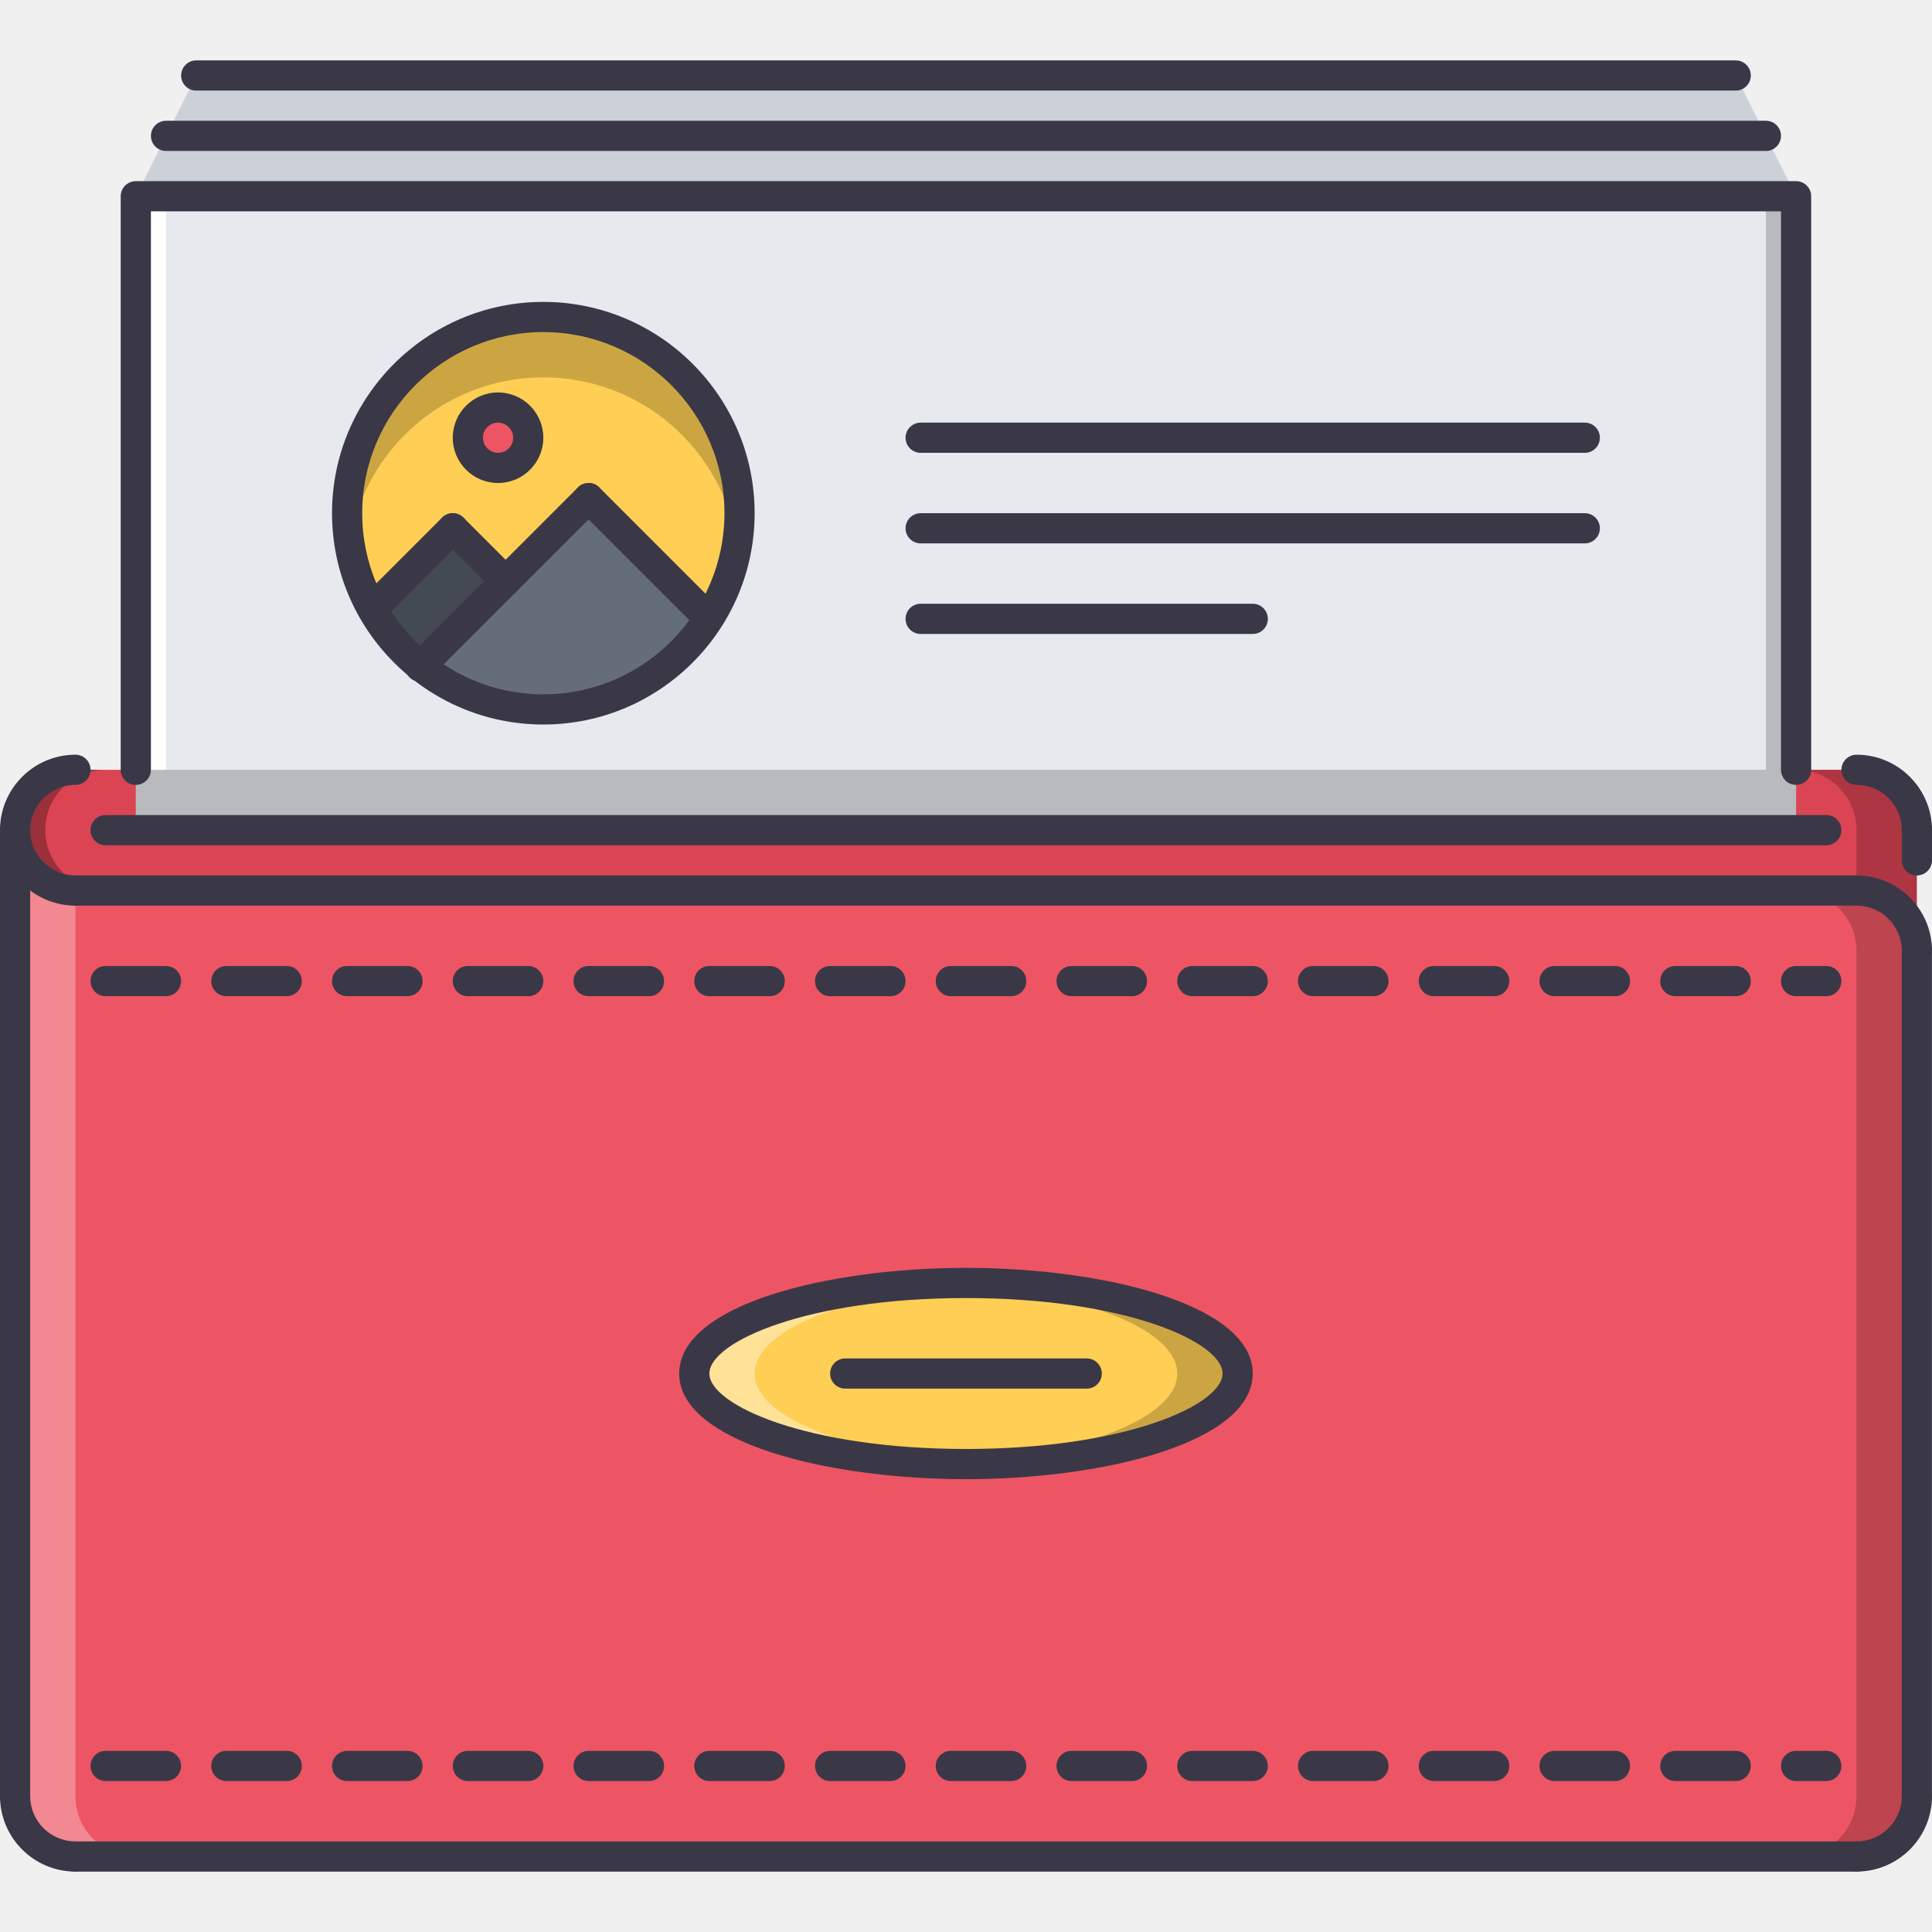
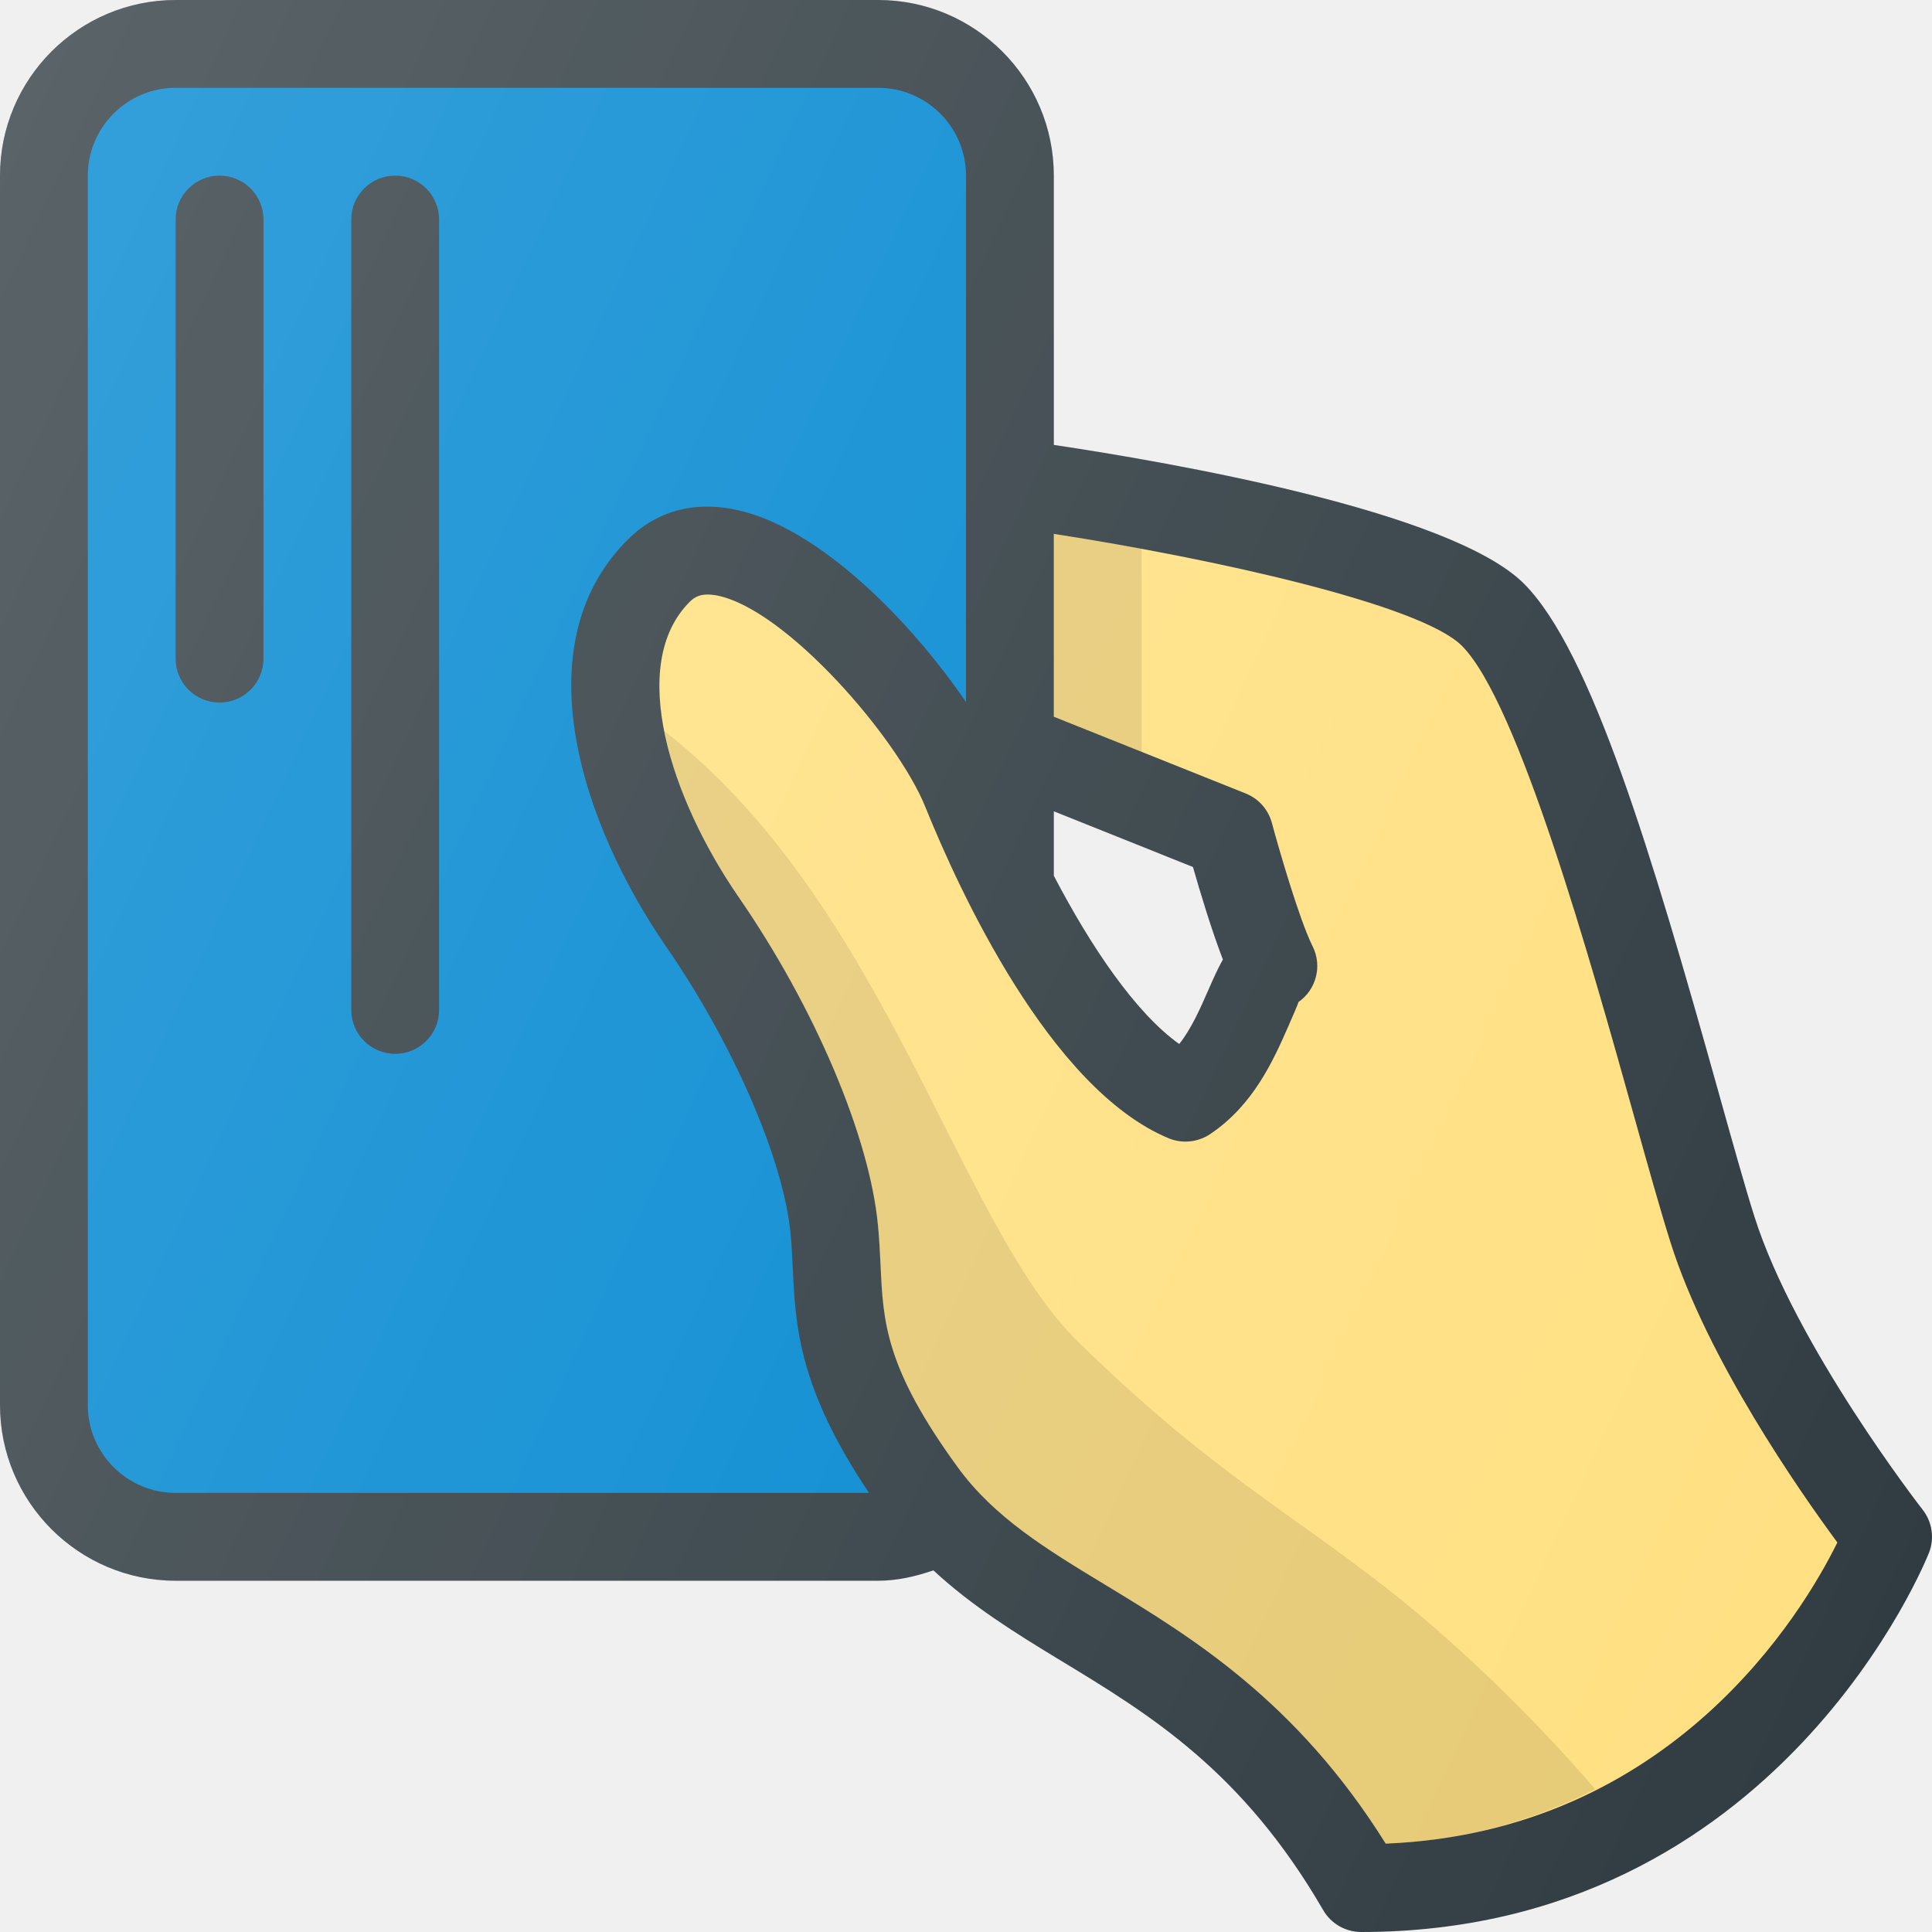
- <svg xmlns="http://www.w3.org/2000/svg" version="1.1" id="Capa_1" x="0px" y="0px" viewBox="0 0 511.667 511.667" style="enable-background:new 0 0 511.667 511.667;" xml:space="preserve">
-   <path style="fill:#DA4453;" d="M491.665,203.87H19.986c-8.822,0-15.989,7.159-15.989,15.989c0,6.831,4.31,12.62,10.337,14.908  c-6.059,64.772-10.337,208.94-10.337,208.94c0,8.869,7.112,15.988,15.989,15.988h471.679c8.877,0,15.988-7.119,15.988-15.988  V219.859C507.653,210.986,500.542,203.87,491.665,203.87z M255.825,355.766c-39.73,0-71.951-10.711-71.951-23.982  c0-13.273,32.22-23.984,71.951-23.984s71.952,10.711,71.952,23.984C327.776,345.055,295.556,355.766,255.825,355.766z" />
-   <g style="opacity:0.2;">
-     <path d="M491.665,203.87h-15.99c8.877,0,15.99,7.116,15.99,15.989v223.848c0,8.869-7.113,15.988-15.99,15.988h15.99   c8.877,0,15.988-7.119,15.988-15.988V219.859C507.653,210.986,500.542,203.87,491.665,203.87z" />
+ <svg xmlns="http://www.w3.org/2000/svg" version="1.1" id="Capa_1" x="0px" y="0px" viewBox="0 0 469.334 469.334" style="enable-background:new 0 0 469.334 469.334;" xml:space="preserve">
+   <path style="fill:#303C42;" d="M467.073,366.761c-0.313-0.396-30.948-39.802-40.906-71.302c-2.365-7.5-5.313-18.063-8.698-30.156  c-16.198-57.917-30.927-107.177-47.26-123.51c-17.697-17.697-86.094-29.505-114.208-33.71V42.667C256,19.136,236.865,0,213.333,0  H42.667C19.135,0,0,19.136,0,42.667v298.667C0,364.865,19.135,384,42.667,384h170.667c4.608,0,9.057-1.023,13.411-2.522  c9.288,8.617,19.809,15.174,30.839,21.855c21.74,13.188,44.229,26.823,63.854,60.688c1.906,3.292,5.427,5.313,9.229,5.313  c101.5,0,137.604-91.26,137.958-92.188C469.969,373.656,469.375,369.709,467.073,366.761z M293.479,240.636  c-1.938,4.417-4.052,9.24-7.01,12.99c-10.676-7.609-21.514-23.741-30.469-40.88v-15.658l33.802,13.527  c1.656,5.792,4.458,15.167,7.271,22.479C295.781,235.386,294.667,237.927,293.479,240.636z" />
+   <path style="fill:#0288D1;" d="M21.333,341.334V42.667c0-11.76,9.573-21.333,21.333-21.333h170.667  c11.76,0,21.333,9.573,21.333,21.333v127.898c-13.313-19.535-35.758-42.634-56.104-46.773c-10.208-2.125-19.229,0.448-26.104,7.333  c-25.688,25.688-10.979,69.344,9.427,98.927c16.333,23.677,28.448,51.656,30.167,69.625c0.281,2.99,0.406,5.823,0.542,8.615  c0.664,14.243,1.563,29.073,18.513,54.375H42.667C30.906,362.667,21.333,353.094,21.333,341.334z" />
+   <path style="fill:#FFE082;" d="M336.625,447.875c-21.698-34.719-47.25-50.208-67.979-62.781  c-14.542-8.813-27.094-16.427-36.021-28.698c-17.563-24.156-18.073-35.156-18.719-49.094c-0.146-3.135-0.302-6.313-0.625-9.646  c-2.052-21.604-15.333-52.896-33.833-79.708c-16.448-23.844-27.177-56.458-11.906-71.74c1.24-1.24,2.896-2.281,6.76-1.521  c16.719,3.406,43.688,34.49,50.469,51.302c8.167,20.219,30.271,68.542,59.135,80.531c3.281,1.354,7.042,0.979,10.01-0.979  c10.667-7.104,15.531-18.219,19.094-26.333c1.031-2.333,2.427-5.542,2.396-5.771c4.365-3.021,5.844-8.792,3.469-13.542  c-3.25-6.49-8.25-23.854-9.906-30c-0.875-3.24-3.219-5.885-6.344-7.135L256,174.111v-44.413c38.766,6,89.074,17.135,99.125,27.177  c13.708,13.708,31.292,76.594,41.802,114.167c3.458,12.375,6.479,23.177,8.906,30.833c8.938,28.333,31.375,60.458,40.51,72.833  C437.938,391.75,406.177,444.979,336.625,447.875z" />
+   <path style="opacity:0.1;enable-background:new    ;" d="M337.994,386.729c-25.333-20-43.438-28.907-76-60.667  c-29.48-28.753-46.324-106.108-100.586-148.456c2.639,13.417,9.525,28.068,18.034,40.404c18.5,26.813,31.781,58.104,33.833,79.708  c0.323,3.333,0.479,6.51,0.625,9.646c0.646,13.938,1.156,24.938,18.719,49.094c8.927,12.271,21.479,19.885,36.021,28.698  c20.729,12.573,46.281,28.063,67.979,62.781c20.121-0.837,36.742-6.13,50.887-13.298  C371.243,415.724,352.928,398.52,337.994,386.729z" />
+   <g>
+     <path style="fill:#303C42;" d="M96,42.667c-5.896,0-10.667,4.771-10.667,10.667v192C85.333,251.229,90.104,256,96,256   c5.896,0,10.667-4.771,10.667-10.667v-192C106.667,47.438,101.896,42.667,96,42.667z" />
+     <path style="fill:#303C42;" d="M53.333,42.667c-5.896,0-10.667,4.771-10.667,10.667V160c0,5.896,4.771,10.667,10.667,10.667   S64,165.896,64,160V53.334C64,47.438,59.229,42.667,53.333,42.667z" />
  </g>
-   <g style="opacity:0.3;">
-     <path d="M11.983,219.859c0-8.83,7.167-15.989,15.989-15.989h-7.986c-8.822,0-15.989,7.159-15.989,15.989   c0,6.831,4.31,12.62,10.337,14.908c-0.031,0.347-0.062,0.73-0.094,1.082h7.986c0.031-0.352,0.062-0.734,0.094-1.082   C16.292,232.479,11.983,226.69,11.983,219.859z" />
-   </g>
-   <polygon style="fill:#CCD1D9;" points="475.675,51.973 35.975,51.973 51.964,19.995 459.687,19.995 " />
-   <path style="fill:#E6E9ED;" d="M475.675,203.87v15.989h-439.7V203.87V51.973h439.7V203.87z" />
-   <path style="fill:#FFCE54;" d="M131.91,123.924c4.396,0,7.994-3.6,7.994-7.995c0-4.395-3.599-7.994-7.994-7.994  c-4.395,0-7.995,3.599-7.995,7.994C123.915,120.325,127.514,123.924,131.91,123.924z M195.866,135.916  c0,28.699-23.266,51.964-51.965,51.964s-51.964-23.265-51.964-51.964s23.265-51.964,51.964-51.964S195.866,107.217,195.866,135.916z  " />
-   <g style="opacity:0.2;">
-     <path d="M143.893,99.94c-25.974,0-47.436,19.073-51.285,43.97c-0.406-2.615-0.679-5.27-0.679-7.995   c0-28.699,23.265-51.964,51.964-51.964s51.965,23.265,51.965,51.964c0,2.725-0.273,5.379-0.679,7.995   C191.322,119.013,169.868,99.94,143.893,99.94z" />
-   </g>
-   <path style="fill:#ED5564;" d="M19.986,235.848h471.679c8.877,0,15.988,7.116,15.988,15.989v223.847  c0,8.869-7.111,15.99-15.988,15.99H19.986c-8.877,0-15.989-7.121-15.989-15.99V219.859C3.997,228.732,11.109,235.848,19.986,235.848  z M327.776,363.76c0-13.271-32.221-23.982-71.952-23.982c-39.73,0-71.951,10.711-71.951,23.982c0,13.273,32.22,23.984,71.951,23.984  C295.556,387.744,327.776,377.033,327.776,363.76z" />
-   <g style="opacity:0.2;">
-     <path d="M491.665,235.848h-15.99c8.877,0,15.99,7.116,15.99,15.989v223.847c0,8.869-7.113,15.99-15.99,15.99h15.99   c8.877,0,15.988-7.121,15.988-15.99V251.837C507.653,242.964,500.542,235.848,491.665,235.848z" />
-   </g>
-   <g style="opacity:0.3;">
-     <path style="fill:#FFFFFF;" d="M19.986,475.684V235.848c-8.877,0-15.989-7.116-15.989-15.989v255.825   c0,8.869,7.112,15.99,15.989,15.99h15.989C27.098,491.674,19.986,484.553,19.986,475.684z" />
-   </g>
-   <path style="fill:#ED5564;" d="M139.904,115.929c0,4.396-3.599,7.995-7.994,7.995c-4.395,0-7.995-3.6-7.995-7.995  c0-4.395,3.6-7.994,7.995-7.994C136.305,107.935,139.904,111.534,139.904,115.929z" />
-   <path style="fill:#FFCE54;" d="M255.825,339.777c39.731,0,71.952,10.711,71.952,23.982c0,13.273-32.221,23.984-71.952,23.984  c-39.73,0-71.951-10.711-71.951-23.984C183.874,350.488,216.094,339.777,255.825,339.777z" />
-   <g style="opacity:0.4;">
-     <path style="fill:#FFFFFF;" d="M199.863,363.76c0-12.365,27.989-22.5,63.957-23.826c-2.631-0.094-5.293-0.156-7.995-0.156   c-39.73,0-71.951,10.711-71.951,23.982c0,13.273,32.22,23.984,71.951,23.984c2.702,0,5.364-0.062,7.995-0.156   C227.852,386.262,199.863,376.127,199.863,363.76z" />
-   </g>
-   <g style="opacity:0.2;">
-     <path d="M311.786,363.76c0,12.367-27.988,22.502-63.956,23.828c2.631,0.094,5.293,0.156,7.994,0.156   c39.731,0,71.952-10.711,71.952-23.984c0-13.271-32.221-23.982-71.952-23.982c-2.701,0-5.363,0.062-7.994,0.156   C283.798,341.26,311.786,351.395,311.786,363.76z" />
-   </g>
-   <g style="opacity:0.2;">
-     <rect x="35.973" y="203.874" width="439.7" height="15.989" />
-   </g>
-   <path style="fill:#656D78;" d="M187.567,163.6l-31.682-31.682l-44.626,44.626c0,0,15.685,13.756,38.154,11.047  S187.567,163.6,187.567,163.6z" />
-   <polygon style="fill:#434A54;" points="133.9,153.904 111.259,176.544 98.901,160.922 119.91,139.914 " />
-   <rect x="35.973" y="51.974" style="fill:#FFFFFF;" width="7.995" height="151.9" />
-   <g style="opacity:0.2;">
-     <rect x="467.683" y="51.974" width="7.994" height="151.9" />
-   </g>
-   <g>
-     <path style="fill:#3A3847;" d="M507.653,479.682c-2.209,0-3.996-1.787-3.996-3.998V251.837c0-2.209,1.787-3.997,3.996-3.997   s3.998,1.788,3.998,3.997v223.847C511.651,477.895,509.862,479.682,507.653,479.682z" />
-     <path style="fill:#3A3847;" d="M491.681,495.67H19.986c-2.21,0-3.998-1.787-3.998-3.996s1.788-3.998,3.998-3.998h471.695   c2.209,0,3.996,1.789,3.996,3.998S493.89,495.67,491.681,495.67z" />
-     <path style="fill:#3A3847;" d="M3.997,479.682c-2.209,0-3.997-1.787-3.997-3.998V219.859c0-2.209,1.788-3.997,3.997-3.997   s3.997,1.788,3.997,3.997v255.825C7.994,477.895,6.206,479.682,3.997,479.682z" />
-     <path style="fill:#3A3847;" d="M475.675,207.867c-2.209,0-3.996-1.788-3.996-3.997V55.97H39.964v147.899   c0,2.209-1.788,3.997-3.998,3.997s-3.997-1.788-3.997-3.997V51.973c0-2.209,1.788-3.997,3.997-3.997h439.708   c2.211,0,3.998,1.788,3.998,3.997v151.896C479.673,206.079,477.886,207.867,475.675,207.867z" />
-     <path style="fill:#3A3847;" d="M143.893,191.878c-30.854,0-55.961-25.104-55.961-55.962s25.108-55.962,55.961-55.962   c30.854,0,55.962,25.104,55.962,55.962S174.748,191.878,143.893,191.878z M143.893,87.949c-26.45,0-47.967,21.517-47.967,47.967   s21.517,47.967,47.967,47.967c26.451,0,47.968-21.517,47.968-47.967S170.344,87.949,143.893,87.949z" />
-     <path style="fill:#3A3847;" d="M419.714,119.927H243.826c-2.21,0-3.998-1.788-3.998-3.998c0-2.209,1.788-3.997,3.998-3.997h175.888   c2.209,0,3.996,1.788,3.996,3.997C423.71,118.139,421.923,119.927,419.714,119.927z" />
-     <path style="fill:#3A3847;" d="M419.714,143.911H243.826c-2.21,0-3.998-1.788-3.998-3.997c0-2.21,1.788-3.998,3.998-3.998h175.888   c2.209,0,3.996,1.788,3.996,3.998C423.71,142.123,421.923,143.911,419.714,143.911z" />
-     <path style="fill:#3A3847;" d="M331.772,167.894h-87.947c-2.21,0-3.998-1.788-3.998-3.997c0-2.209,1.788-3.997,3.998-3.997h87.947   c2.211,0,3.998,1.788,3.998,3.997C335.77,166.106,333.983,167.894,331.772,167.894z" />
-     <path style="fill:#3A3847;" d="M111.259,180.542c-1.022,0-2.045-0.39-2.826-1.171c-1.562-1.562-1.562-4.091,0-5.652l44.626-44.626   c1.562-1.562,4.091-1.562,5.652,0c1.561,1.562,1.562,4.091,0,5.652l-44.626,44.626   C113.305,180.151,112.282,180.542,111.259,180.542z" />
-     <path style="fill:#3A3847;" d="M187.567,167.597c-1.023,0-2.046-0.39-2.826-1.171l-31.682-31.682c-1.562-1.562-1.562-4.091,0-5.652   c1.562-1.561,4.091-1.562,5.652,0l31.682,31.682c1.562,1.562,1.562,4.091,0,5.652C189.612,167.207,188.589,167.597,187.567,167.597   z" />
-     <path style="fill:#3A3847;" d="M98.901,164.919c-1.023,0-2.046-0.39-2.826-1.171c-1.562-1.562-1.562-4.091,0-5.652l21.009-21.009   c1.562-1.561,4.091-1.561,5.652,0c1.562,1.562,1.562,4.091,0,5.653l-21.009,21.009C100.946,164.529,99.923,164.919,98.901,164.919z   " />
-     <path style="fill:#3A3847;" d="M133.9,157.901c-1.022,0-2.045-0.391-2.826-1.171l-13.99-13.99c-1.562-1.562-1.562-4.091,0-5.653   c1.562-1.561,4.091-1.561,5.652,0l13.99,13.991c1.562,1.562,1.562,4.091,0,5.652C135.946,157.51,134.923,157.901,133.9,157.901z" />
-     <path style="fill:#3A3847;" d="M131.902,127.921c-6.613,0-11.992-5.379-11.992-11.992c0-6.612,5.379-11.991,11.992-11.991   c6.612,0,11.991,5.379,11.991,11.991C143.893,122.542,138.514,127.921,131.902,127.921z M131.902,111.932   c-2.202,0-3.998,1.792-3.998,3.997c0,2.206,1.795,3.998,3.998,3.998c2.201,0,3.997-1.792,3.997-3.998   C135.899,113.724,134.103,111.932,131.902,111.932z" />
-     <path style="fill:#3A3847;" d="M19.986,239.845C8.962,239.845,0,230.878,0,219.859c0-2.209,1.788-3.997,3.997-3.997   s3.997,1.788,3.997,3.997c0,6.612,5.379,11.992,11.992,11.992c2.209,0,3.997,1.788,3.997,3.998   C23.983,238.057,22.195,239.845,19.986,239.845z" />
-     <path style="fill:#3A3847;" d="M19.986,495.67C8.962,495.67,0,486.709,0,475.684c0-2.209,1.788-3.996,3.997-3.996   s3.997,1.787,3.997,3.996c0,6.613,5.379,11.992,11.992,11.992c2.209,0,3.997,1.789,3.997,3.998S22.195,495.67,19.986,495.67z" />
-     <path style="fill:#3A3847;" d="M491.681,495.67c-2.209,0-3.998-1.787-3.998-3.996s1.789-3.998,3.998-3.998   c6.611,0,11.992-5.379,11.992-11.992c0-2.209,1.787-3.996,3.996-3.996s3.998,1.787,3.998,3.996   C511.667,486.709,502.704,495.67,491.681,495.67z" />
-     <path style="fill:#3A3847;" d="M507.669,255.834c-2.209,0-3.996-1.788-3.996-3.998c0-6.613-5.381-11.992-11.992-11.992   c-2.209,0-3.998-1.788-3.998-3.997c0-2.21,1.789-3.998,3.998-3.998c11.023,0,19.986,8.966,19.986,19.986   C511.667,254.046,509.878,255.834,507.669,255.834z" />
-     <path style="fill:#3A3847;" d="M507.669,223.856c-2.209,0-3.996-1.788-3.996-3.997c0-6.613-5.381-11.992-11.992-11.992   c-2.209,0-3.998-1.788-3.998-3.997c0-2.209,1.789-3.997,3.998-3.997c11.023,0,19.986,8.966,19.986,19.986   C511.667,222.068,509.878,223.856,507.669,223.856z" />
-     <path style="fill:#3A3847;" d="M3.997,223.856c-2.209,0-3.997-1.788-3.997-3.997c0-11.02,8.962-19.986,19.986-19.986   c2.209,0,3.997,1.788,3.997,3.997c0,2.209-1.788,3.997-3.997,3.997c-6.613,0-11.992,5.379-11.992,11.992   C7.994,222.068,6.206,223.856,3.997,223.856z" />
-     <path style="fill:#3A3847;" d="M491.681,239.845H19.986c-2.21,0-3.998-1.788-3.998-3.997c0-2.21,1.788-3.998,3.998-3.998h471.695   c2.209,0,3.996,1.788,3.996,3.998C495.677,238.057,493.89,239.845,491.681,239.845z" />
-     <path style="fill:#3A3847;" d="M507.669,231.851c-2.209,0-3.996-1.788-3.996-3.998v-7.994c0-2.209,1.787-3.997,3.996-3.997   s3.998,1.788,3.998,3.997v7.994C511.667,230.063,509.878,231.851,507.669,231.851z" />
-     <path style="fill:#3A3847;" d="M483.671,223.856H27.972c-2.209,0-3.997-1.788-3.997-3.997c0-2.209,1.788-3.997,3.997-3.997h455.699   c2.209,0,3.996,1.788,3.996,3.997C487.667,222.068,485.88,223.856,483.671,223.856z" />
-     <path style="fill:#3A3847;" d="M467.681,39.981H43.969c-2.209,0-3.997-1.788-3.997-3.997c0-2.209,1.788-3.997,3.997-3.997H467.68   c2.209,0,3.998,1.788,3.998,3.997C471.679,38.193,469.89,39.981,467.681,39.981z" />
-     <path style="fill:#3A3847;" d="M459.687,23.992H51.964c-2.209,0-3.998-1.788-3.998-3.998c0-2.209,1.788-3.997,3.998-3.997h407.723   c2.209,0,3.998,1.788,3.998,3.997C463.685,22.205,461.895,23.992,459.687,23.992z" />
-     <path style="fill:#3A3847;" d="M483.671,263.828h-8.004c-2.209,0-3.996-1.787-3.996-3.996c0-2.211,1.787-3.998,3.996-3.998h8.004   c2.209,0,3.996,1.787,3.996,3.998C487.667,262.041,485.88,263.828,483.671,263.828z M459.679,263.828h-15.99   c-2.209,0-3.996-1.787-3.996-3.996c0-2.211,1.787-3.998,3.996-3.998h15.99c2.209,0,3.998,1.787,3.998,3.998   C463.677,262.041,461.888,263.828,459.679,263.828z M427.7,263.828h-15.988c-2.211,0-3.998-1.787-3.998-3.996   c0-2.211,1.787-3.998,3.998-3.998H427.7c2.209,0,3.998,1.787,3.998,3.998C431.698,262.041,429.909,263.828,427.7,263.828z    M395.722,263.828h-15.989c-2.209,0-3.998-1.787-3.998-3.996c0-2.211,1.789-3.998,3.998-3.998h15.988   c2.209,0,3.998,1.787,3.998,3.998C399.72,262.041,397.931,263.828,395.722,263.828z M363.743,263.828h-15.988   c-2.209,0-3.998-1.787-3.998-3.996c0-2.211,1.789-3.998,3.998-3.998h15.988c2.211,0,3.998,1.787,3.998,3.998   C367.741,262.041,365.954,263.828,363.743,263.828z M331.765,263.828h-15.988c-2.209,0-3.998-1.787-3.998-3.996   c0-2.211,1.789-3.998,3.998-3.998h15.988c2.211,0,3.998,1.787,3.998,3.998C335.763,262.041,333.976,263.828,331.765,263.828z    M299.788,263.828h-15.99c-2.209,0-3.996-1.787-3.996-3.996c0-2.211,1.787-3.998,3.996-3.998h15.99   c2.209,0,3.996,1.787,3.996,3.998C303.784,262.041,301.997,263.828,299.788,263.828z M267.81,263.828h-15.99   c-2.209,0-3.997-1.787-3.997-3.996c0-2.211,1.788-3.998,3.997-3.998h15.99c2.209,0,3.996,1.787,3.996,3.998   C271.806,262.041,270.019,263.828,267.81,263.828z M235.831,263.828h-15.989c-2.209,0-3.998-1.787-3.998-3.996   c0-2.211,1.788-3.998,3.998-3.998h15.989c2.21,0,3.998,1.787,3.998,3.998C239.828,262.041,238.041,263.828,235.831,263.828z    M203.853,263.828h-15.989c-2.21,0-3.998-1.787-3.998-3.996c0-2.211,1.788-3.998,3.998-3.998h15.989   c2.209,0,3.998,1.787,3.998,3.998C207.85,262.041,206.062,263.828,203.853,263.828z M171.875,263.828h-15.989   c-2.209,0-3.997-1.787-3.997-3.996c0-2.211,1.788-3.998,3.997-3.998h15.989c2.209,0,3.997,1.787,3.997,3.998   C175.872,262.041,174.083,263.828,171.875,263.828z M139.896,263.828h-15.989c-2.209,0-3.997-1.787-3.997-3.996   c0-2.211,1.788-3.998,3.997-3.998h15.989c2.209,0,3.997,1.787,3.997,3.998C143.893,262.041,142.105,263.828,139.896,263.828z    M107.918,263.828H91.929c-2.209,0-3.997-1.787-3.997-3.996c0-2.211,1.788-3.998,3.997-3.998h15.989   c2.209,0,3.998,1.787,3.998,3.998C111.916,262.041,110.127,263.828,107.918,263.828z M75.94,263.828H59.951   c-2.209,0-3.997-1.787-3.997-3.996c0-2.211,1.788-3.998,3.997-3.998H75.94c2.209,0,3.997,1.787,3.997,3.998   C79.937,262.041,78.149,263.828,75.94,263.828z M43.961,263.828H27.972c-2.209,0-3.997-1.787-3.997-3.996   c0-2.211,1.788-3.998,3.997-3.998h15.989c2.209,0,3.997,1.787,3.997,3.998C47.958,262.041,46.171,263.828,43.961,263.828z" />
-     <path style="fill:#3A3847;" d="M483.671,471.688h-8.004c-2.209,0-3.996-1.789-3.996-3.998s1.787-3.996,3.996-3.996h8.004   c2.209,0,3.996,1.787,3.996,3.996S485.88,471.688,483.671,471.688z M459.679,471.688h-15.99c-2.209,0-3.996-1.789-3.996-3.998   s1.787-3.996,3.996-3.996h15.99c2.209,0,3.998,1.787,3.998,3.996S461.888,471.688,459.679,471.688z M427.7,471.688h-15.988   c-2.211,0-3.998-1.789-3.998-3.998s1.787-3.996,3.998-3.996H427.7c2.209,0,3.998,1.787,3.998,3.996S429.909,471.688,427.7,471.688z    M395.722,471.688h-15.989c-2.209,0-3.998-1.789-3.998-3.998s1.789-3.996,3.998-3.996h15.988c2.209,0,3.998,1.787,3.998,3.996   S397.931,471.688,395.722,471.688z M363.743,471.688h-15.988c-2.209,0-3.998-1.789-3.998-3.998s1.789-3.996,3.998-3.996h15.988   c2.211,0,3.998,1.787,3.998,3.996S365.954,471.688,363.743,471.688z M331.765,471.688h-15.988c-2.209,0-3.998-1.789-3.998-3.998   s1.789-3.996,3.998-3.996h15.988c2.211,0,3.998,1.787,3.998,3.996S333.976,471.688,331.765,471.688z M299.788,471.688h-15.99   c-2.209,0-3.996-1.789-3.996-3.998s1.787-3.996,3.996-3.996h15.99c2.209,0,3.996,1.787,3.996,3.996   S301.997,471.688,299.788,471.688z M267.81,471.688h-15.99c-2.209,0-3.997-1.789-3.997-3.998s1.788-3.996,3.997-3.996h15.99   c2.209,0,3.996,1.787,3.996,3.996S270.019,471.688,267.81,471.688z M235.831,471.688h-15.989c-2.209,0-3.998-1.789-3.998-3.998   s1.788-3.996,3.998-3.996h15.989c2.21,0,3.998,1.787,3.998,3.996S238.041,471.688,235.831,471.688z M203.853,471.688h-15.989   c-2.21,0-3.998-1.789-3.998-3.998s1.788-3.996,3.998-3.996h15.989c2.209,0,3.998,1.787,3.998,3.996   S206.062,471.688,203.853,471.688z M171.875,471.688h-15.989c-2.209,0-3.997-1.789-3.997-3.998s1.788-3.996,3.997-3.996h15.989   c2.209,0,3.997,1.787,3.997,3.996S174.083,471.688,171.875,471.688z M139.896,471.688h-15.989c-2.209,0-3.997-1.789-3.997-3.998   s1.788-3.996,3.997-3.996h15.989c2.209,0,3.997,1.787,3.997,3.996S142.105,471.688,139.896,471.688z M107.918,471.688H91.929   c-2.209,0-3.997-1.789-3.997-3.998s1.788-3.996,3.997-3.996h15.989c2.209,0,3.998,1.787,3.998,3.996   S110.127,471.688,107.918,471.688z M75.94,471.688H59.951c-2.209,0-3.997-1.789-3.997-3.998s1.788-3.996,3.997-3.996H75.94   c2.209,0,3.997,1.787,3.997,3.996S78.149,471.688,75.94,471.688z M43.961,471.688H27.972c-2.209,0-3.997-1.789-3.997-3.998   s1.788-3.996,3.997-3.996h15.989c2.209,0,3.997,1.787,3.997,3.996S46.171,471.688,43.961,471.688z" />
-     <path style="fill:#3A3847;" d="M255.825,391.742c-36.818,0-75.948-9.807-75.948-27.982c0-18.174,39.13-27.98,75.948-27.98   c36.819,0,75.948,9.807,75.948,27.98C331.772,381.936,292.644,391.742,255.825,391.742z M255.825,343.773   c-42.104,0-67.953,11.641-67.953,19.986c0,8.348,25.85,19.986,67.953,19.986c42.104,0,67.954-11.639,67.954-19.986   C323.778,355.414,297.929,343.773,255.825,343.773z" />
-     <path style="fill:#3A3847;" d="M287.804,367.758h-63.957c-2.209,0-3.997-1.787-3.997-3.998c0-2.209,1.788-3.996,3.997-3.996h63.957   c2.209,0,3.996,1.787,3.996,3.996C291.8,365.971,290.013,367.758,287.804,367.758z" />
-   </g>
+   <path style="opacity:0.1;enable-background:new    ;" d="M277.333,133.365c-7.273-1.344-14.495-2.608-21.333-3.667v44.413  l21.333,8.534V133.365z" />
+   <linearGradient id="SVGID_1_" gradientUnits="userSpaceOnUse" x1="-68.816" y1="618.779" x2="-44.593" y2="607.483" gradientTransform="matrix(21.3333 0 0 -21.3333 1430.106 13315.228)">
+     <stop offset="0" style="stop-color:#FFFFFF;stop-opacity:0.2" />
+     <stop offset="1" style="stop-color:#FFFFFF;stop-opacity:0" />
+   </linearGradient>
+   <path style="fill:url(#SVGID_1_);" d="M467.073,366.761c-0.313-0.396-30.948-39.802-40.906-71.302  c-2.365-7.5-5.313-18.063-8.698-30.156c-16.198-57.917-30.927-107.177-47.26-123.51c-17.697-17.697-86.094-29.505-114.208-33.71  V42.667C256,19.136,236.865,0,213.333,0H42.667C19.135,0,0,19.136,0,42.667v298.667C0,364.865,19.135,384,42.667,384h170.667  c4.608,0,9.057-1.023,13.411-2.522c9.288,8.617,19.809,15.174,30.839,21.855c21.74,13.188,44.229,26.823,63.854,60.688  c1.906,3.292,5.427,5.313,9.229,5.313c101.5,0,137.604-91.26,137.958-92.188C469.969,373.656,469.375,369.709,467.073,366.761z   M293.479,240.636c-1.938,4.417-4.052,9.24-7.01,12.99c-10.676-7.609-21.514-23.741-30.469-40.88v-15.658l33.802,13.527  c1.656,5.792,4.458,15.167,7.271,22.479C295.781,235.386,294.667,237.927,293.479,240.636z" />
  <g>
</g>
  <g>
</g>
  <g>
</g>
  <g>
</g>
  <g>
</g>
  <g>
</g>
  <g>
</g>
  <g>
</g>
  <g>
</g>
  <g>
</g>
  <g>
</g>
  <g>
</g>
  <g>
</g>
  <g>
</g>
  <g>
</g>
</svg>
